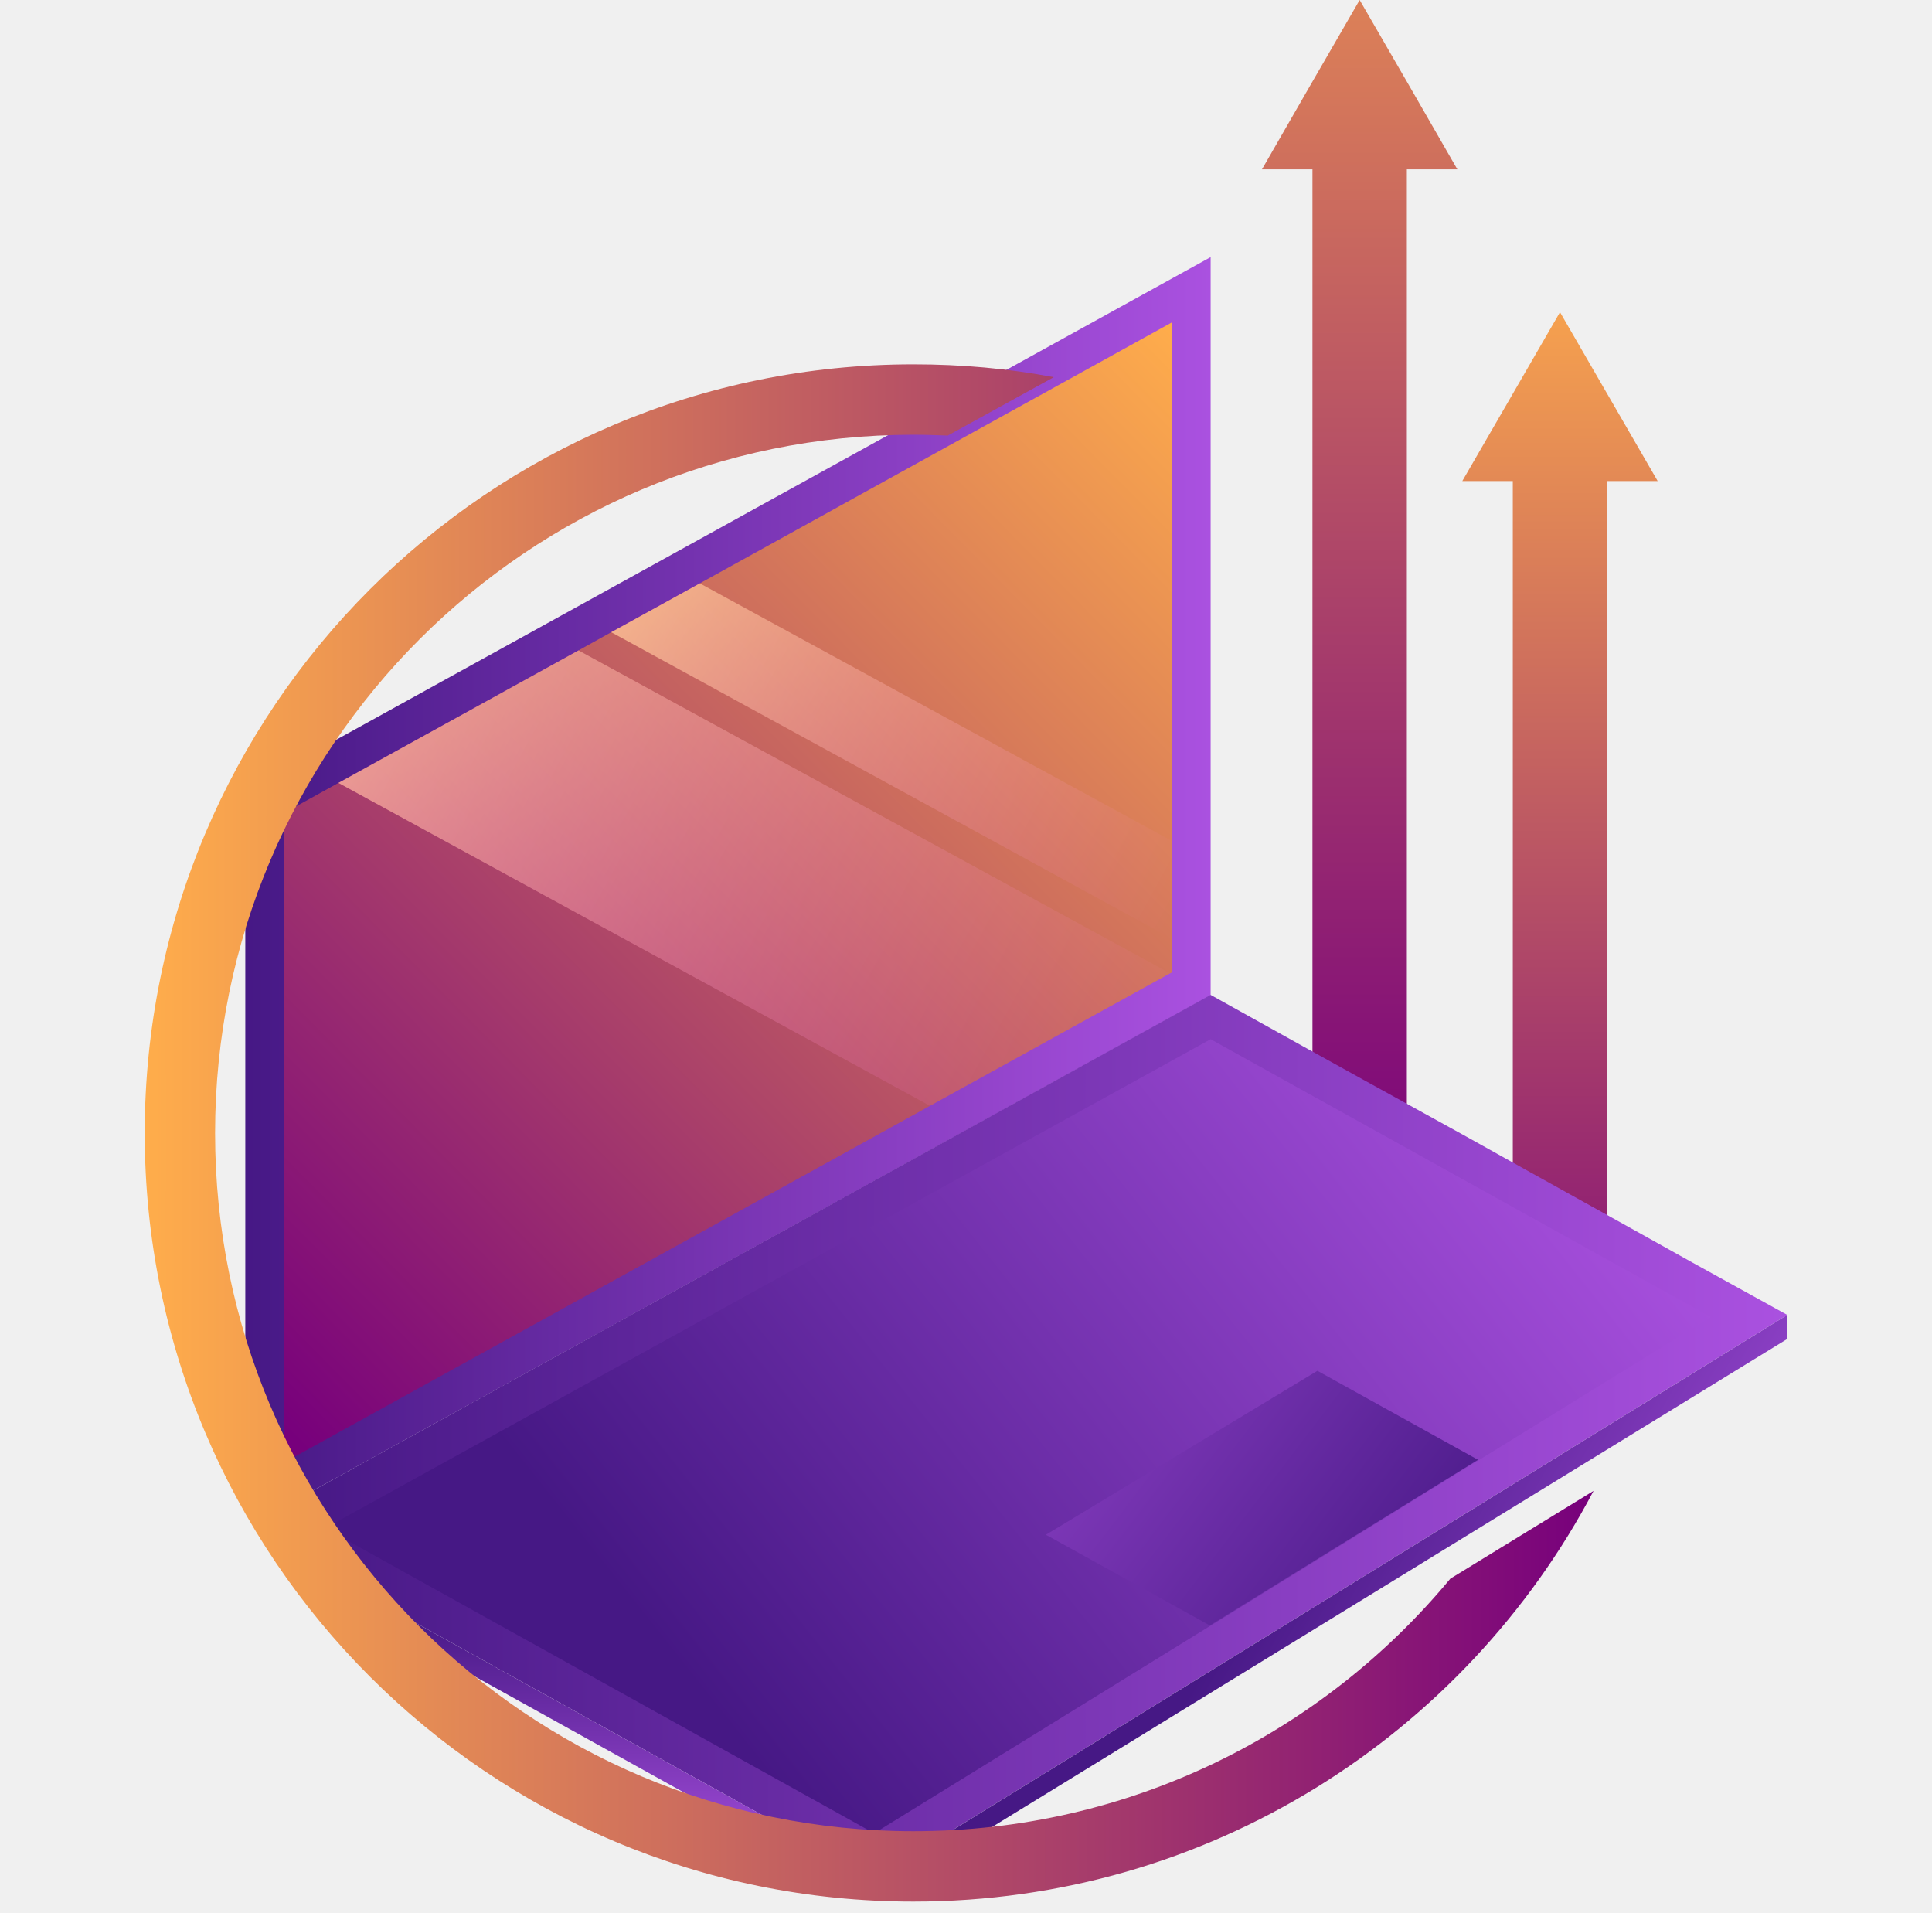
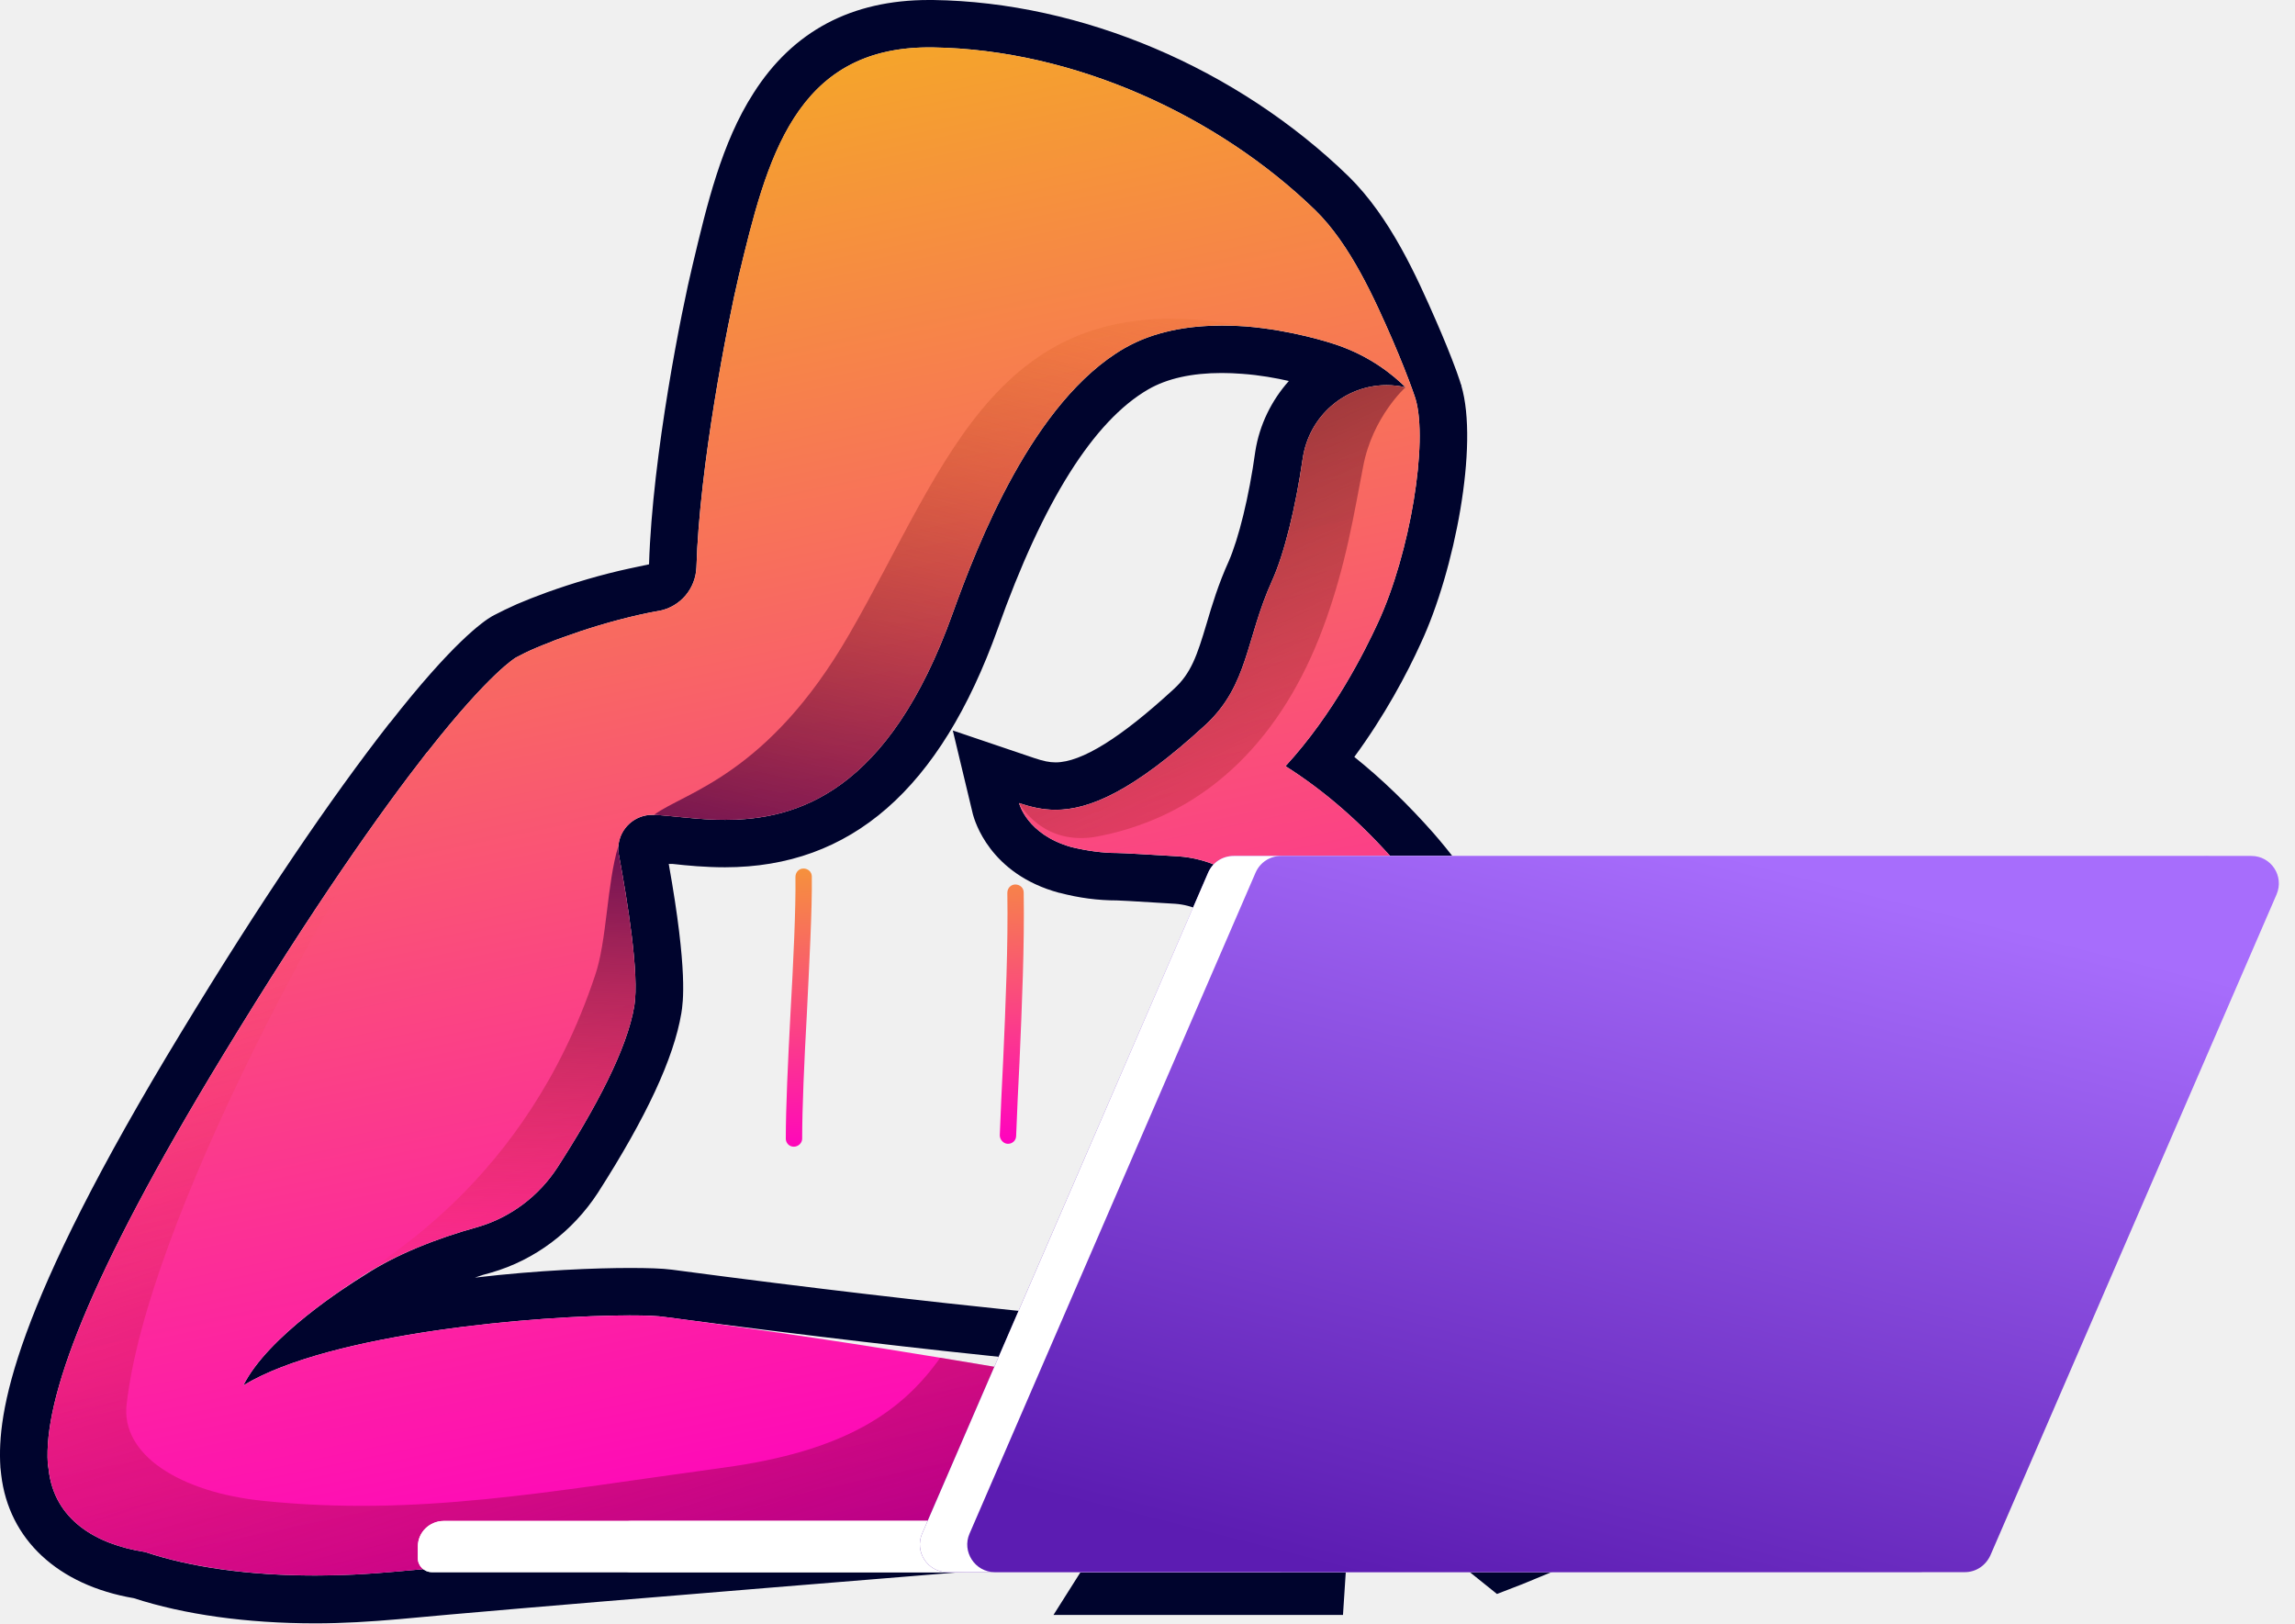
- <svg xmlns="http://www.w3.org/2000/svg" width="98" height="97" viewBox="0 0 98 97" fill="none">
-   <path d="M71.446 4.283L68.968 0L66.49 4.283L64.013 8.588H66.574V62.09H71.362V8.588H73.924L71.446 4.283Z" fill="url(#paint0_linear_3307_660)" />
-   <path d="M81.607 20.115L79.13 15.832L76.652 20.115L74.174 24.398H76.736V68.955H81.523V24.398H84.085L81.607 20.115Z" fill="url(#paint1_linear_3307_660)" />
-   <path d="M61.409 13.04V50.478L14.102 76.578L12.443 75.066V40.063L61.409 13.04Z" fill="url(#paint2_linear_3307_660)" />
-   <path d="M59.435 16.356V49.322L59.351 49.364L47.172 56.084L14.396 74.183V41.238L17.167 39.706L29.346 32.986L31.005 32.063L35.498 29.585L59.435 16.356Z" fill="url(#paint3_linear_3307_660)" />
-   <path d="M90.658 66.688L45.849 94.341L42.595 94.236L17.881 80.525L18.133 80.273L14.101 76.577L61.408 50.456L66.049 53.039L69.156 54.761L74.406 57.659L77.492 59.38L82.742 62.299L85.828 64.021L90.658 66.688Z" fill="url(#paint4_linear_3307_660)" />
-   <path d="M16.496 77.503L61.41 52.705L86.775 66.794L44.339 92.978L16.496 77.503Z" fill="url(#paint5_linear_3307_660)" />
-   <path d="M53.052 77.837L66.826 69.522L74.973 74.036L61.367 82.435L53.052 77.837Z" fill="url(#paint6_linear_3307_660)" />
-   <path d="M42.595 94.237L40.58 94.174L17.189 81.197L17.881 80.525L42.595 94.237Z" fill="url(#paint7_linear_3307_660)" />
-   <path d="M90.659 66.689V67.906L47.509 94.384L45.851 94.342L90.659 66.689Z" fill="url(#paint8_linear_3307_660)" />
-   <path style="mix-blend-mode:screen" d="M59.35 49.365L47.172 56.084L17.166 39.706L29.345 32.987L59.35 49.365Z" fill="url(#paint9_linear_3307_660)" />
-   <path style="mix-blend-mode:screen" d="M59.436 42.646V46.888V47.602L31.005 32.064L35.499 29.586L59.436 42.646Z" fill="url(#paint10_linear_3307_660)" />
-   <path d="M46.333 92.872C26.764 92.872 10.91 77.019 10.91 57.47C10.91 37.901 26.764 22.048 46.333 22.048C46.921 22.048 47.488 22.069 48.076 22.09L53.451 19.129C51.142 18.688 48.769 18.478 46.333 18.478C24.79 18.478 7.341 35.927 7.341 57.47C7.341 78.993 24.79 96.442 46.333 96.442C61.304 96.442 74.302 88.001 80.832 75.612L73.567 80.064C67.079 87.896 57.294 92.872 46.333 92.872Z" fill="url(#paint11_linear_3307_660)" />
+ <svg xmlns="http://www.w3.org/2000/svg" width="123" height="87" viewBox="0 0 123 87" fill="none">
+   <path fill-rule="evenodd" clip-rule="evenodd" d="M40.384 4.992C38.675 7.645 37.888 10.973 37.123 14.189C36.561 16.483 34.964 24.375 34.785 30.244C34.44 30.319 34.087 30.394 33.728 30.469C32.266 30.784 30.737 31.234 29.298 31.751C29.013 31.856 28.736 31.961 28.466 32.066C28.211 32.171 27.956 32.276 27.701 32.38C27.252 32.583 26.824 32.785 26.442 32.988L26.419 33.01H26.397C25.857 33.325 24.238 34.472 20.91 38.722L20.888 38.744L20.865 38.767C17.717 42.792 13.962 48.323 9.757 55.249C0.65 70.203 -0.159 75.734 0.02 78.613V78.635C0.035 78.785 0.05 78.92 0.065 79.04C0.47 82.503 3.101 84.954 7.171 85.651C9.87 86.528 13.22 87 16.908 87C18.347 87 19.854 86.91 21.383 86.775C22.17 86.708 23.091 86.618 24.103 86.528C33.548 85.696 51.289 84.279 51.469 84.257L52.211 84.189L52.819 83.74C62.51 76.341 63.005 74.947 63.252 74.273L64.399 71.125L61.049 70.855C60.959 70.855 51.559 70.113 35.999 68.044C35.481 67.977 34.717 67.954 33.75 67.954C31.996 67.954 28.893 68.066 25.453 68.471C25.737 68.366 26.03 68.276 26.33 68.201C28.668 67.527 30.692 65.998 32.041 63.929C34.65 59.859 36.111 56.711 36.516 54.305C36.606 53.743 36.876 52.079 35.841 46.3C35.916 46.3 35.984 46.3 36.044 46.3C36.831 46.389 37.798 46.48 38.855 46.48C45.6 46.48 50.39 42.297 53.471 33.707C55.899 26.871 58.62 22.554 61.543 20.867C62.555 20.283 63.882 19.99 65.478 19.99C65.838 19.99 66.206 20.005 66.58 20.035C67.525 20.103 68.379 20.26 69.076 20.418C68.154 21.452 67.502 22.756 67.277 24.195C66.94 26.646 66.378 28.873 65.861 30.064C65.299 31.301 64.961 32.425 64.669 33.415C64.152 35.146 63.837 36.091 62.892 36.945C60.082 39.531 57.968 40.858 56.574 40.858C56.236 40.858 55.922 40.79 55.45 40.633L51.065 39.149L52.144 43.646C52.234 43.961 53.021 46.839 56.776 47.851H56.799C57.811 48.121 58.845 48.256 59.857 48.256C59.947 48.256 60.441 48.278 62.983 48.436C64.849 48.571 66.288 50.055 66.378 51.899C66.918 64.491 66.355 67.999 66.131 68.853C65.636 69.978 61.858 77.668 60.352 80.299C59.924 81.064 59.452 81.828 58.935 82.638L56.461 86.55H71.977L72.134 84.144C72.134 84.122 72.269 82.098 72.404 79.107C76.159 82.165 79.038 84.459 79.083 84.504L80.23 85.426L81.624 84.886C81.759 84.819 85.154 83.47 88.572 81.941C90.618 80.996 92.26 80.187 93.407 79.512C94.733 78.77 97.162 77.376 96.555 75.015C96.15 73.373 90.236 64.064 88.415 61.231C86.009 57.475 80.05 48.346 76.834 44.658C75.462 43.106 74.068 41.757 72.584 40.566C74.203 38.362 75.395 36.136 76.159 34.449C77.958 30.581 79.263 23.858 78.318 20.665V20.62L78.296 20.598C78.296 20.598 78.228 20.35 78.071 19.923C77.734 19.001 77.351 18.079 76.969 17.202C75.935 14.841 74.518 11.648 72.269 9.444C66.288 3.643 57.968 0.112 50.008 0C49.933 0 49.858 0 49.783 0C45.645 0 42.497 1.664 40.384 4.992ZM49.985 2.541C57.608 2.653 65.299 6.229 70.493 11.266C72.382 13.11 73.686 16.055 74.63 18.214C75.103 19.316 75.462 20.238 75.665 20.8C75.8 21.16 75.867 21.385 75.867 21.385C76.542 23.678 75.597 29.615 73.843 33.392C73.146 34.899 71.482 38.249 68.896 41.06C70.988 42.387 72.944 44.073 74.923 46.344C80.005 52.146 93.721 74.16 94.081 75.622C94.441 77.061 80.679 82.503 80.679 82.503C80.679 82.503 75.642 78.478 70.111 73.935C69.863 79.512 69.594 83.987 69.594 83.987H61.094C61.603 83.192 62.09 82.383 62.555 81.558C64.197 78.725 68.424 70.09 68.559 69.708C69.414 66.875 69.189 57.768 68.919 51.786C68.784 48.638 66.31 46.12 63.162 45.895C61.611 45.805 60.217 45.715 59.857 45.715C59.092 45.715 58.283 45.602 57.428 45.4C55.022 44.725 54.617 43.039 54.617 43.039C55.225 43.241 55.854 43.399 56.574 43.399C58.373 43.399 60.711 42.432 64.624 38.834C66.918 36.698 66.76 34.247 68.177 31.121C68.829 29.682 69.436 27.209 69.818 24.578C70.156 22.284 72.09 20.642 74.316 20.642C74.645 20.642 74.983 20.68 75.328 20.755C74.675 20.103 73.461 19.113 71.707 18.506C71.257 18.349 69.234 17.697 66.783 17.494C66.363 17.465 65.928 17.45 65.478 17.45C63.724 17.45 61.858 17.742 60.262 18.664C55.36 21.497 52.391 29.165 51.065 32.853C47.624 42.477 42.7 43.938 38.855 43.938C37.37 43.938 36.066 43.714 35.054 43.669C35.024 43.669 34.994 43.669 34.964 43.669C33.997 43.669 33.21 44.411 33.143 45.333C33.128 45.483 33.136 45.64 33.166 45.805C33.638 48.323 34.267 52.236 33.997 53.9C33.615 56.239 31.884 59.454 29.882 62.557C28.893 64.086 27.386 65.233 25.633 65.75C23.361 66.38 21.225 67.234 19.539 68.336C18.594 68.921 14.367 71.597 13.04 74.25C17.695 71.417 28.916 70.495 33.75 70.495C34.605 70.495 35.257 70.517 35.661 70.585C51.469 72.676 60.869 73.418 60.869 73.418C60.374 74.767 51.267 81.716 51.267 81.716C51.267 81.716 33.458 83.155 23.878 83.987C22.867 84.077 21.945 84.167 21.135 84.234C19.666 84.369 18.257 84.437 16.908 84.437C13.31 84.437 10.184 83.987 7.778 83.177C5.147 82.773 2.899 81.446 2.606 78.748C2.591 78.642 2.576 78.538 2.561 78.433C2.337 74.97 4.675 68.516 11.938 56.576C16.818 48.548 20.393 43.511 22.867 40.341C22.882 40.326 22.897 40.311 22.912 40.296C26.285 36.001 27.656 35.236 27.656 35.236C27.949 35.079 28.308 34.899 28.736 34.719C28.945 34.629 29.17 34.539 29.41 34.449C29.65 34.344 29.905 34.247 30.175 34.157C31.344 33.73 32.783 33.28 34.29 32.943C34.62 32.868 34.957 32.8 35.302 32.74H35.324C36.471 32.515 37.281 31.549 37.325 30.402C37.483 25.005 38.989 17.337 39.597 14.774C41.081 8.635 42.565 2.541 49.783 2.541C49.843 2.541 49.91 2.541 49.985 2.541Z" fill="#00042D" />
+   <path d="M2.562 78.432C2.577 78.537 2.592 78.642 2.607 78.747C2.899 81.445 5.148 82.772 7.779 83.176C11.085 84.278 15.784 84.728 21.136 84.233C21.945 84.166 22.867 84.076 23.879 83.986C33.459 83.154 51.268 81.715 51.268 81.715C51.268 81.715 60.375 76.003 60.87 74.654C60.87 74.654 59.543 74.362 57.047 73.912C55.36 73.597 53.134 73.215 50.391 72.765C46.456 72.113 41.486 71.349 35.662 70.584C33.076 70.224 18.505 70.921 13.041 74.249C14.368 71.596 18.595 68.92 19.539 68.313C21.226 67.234 23.362 66.379 25.633 65.749C27.387 65.232 28.894 64.085 29.883 62.556C31.884 59.453 33.616 56.238 33.998 53.899C34.268 52.235 33.638 48.322 33.166 45.804C33.136 45.639 33.129 45.482 33.144 45.332C33.234 44.387 34.043 43.623 35.055 43.668C38.698 43.848 46.298 46.186 51.065 32.852C52.392 29.164 55.36 21.496 60.262 18.663C62.264 17.516 64.67 17.336 66.783 17.494C69.234 17.696 71.258 18.348 71.708 18.506C73.462 19.113 74.676 20.102 75.328 20.754C74.984 20.679 74.646 20.642 74.316 20.642C72.09 20.642 70.156 22.283 69.819 24.577C69.437 27.208 68.83 29.681 68.178 31.12C66.761 34.246 66.918 36.697 64.625 38.833C59.16 43.87 56.732 43.758 54.618 43.038C54.618 43.038 55.023 44.725 57.429 45.399C58.283 45.602 59.093 45.714 59.858 45.714C60.217 45.714 61.611 45.804 63.163 45.894C66.311 46.119 68.785 48.637 68.92 51.785C69.189 57.767 69.414 66.874 68.56 69.707C68.425 70.089 64.198 78.724 62.556 81.557C62.091 82.382 61.604 83.191 61.094 83.986H69.594C69.594 83.986 69.864 79.511 70.111 73.934C75.643 78.477 80.68 82.502 80.68 82.502C80.68 82.502 94.442 77.06 94.082 75.621C93.722 74.159 80.005 52.145 74.924 46.344C72.945 44.072 70.988 42.386 68.897 41.059C71.483 38.249 73.147 34.898 73.844 33.392C75.598 29.614 76.543 23.677 75.868 21.384C75.868 21.384 75.8 21.159 75.665 20.799C75.463 20.237 75.103 19.315 74.631 18.213C73.687 16.054 72.382 13.109 70.494 11.265C65.299 6.228 57.609 2.653 49.986 2.54C42.588 2.428 41.081 8.566 39.597 14.773C38.99 17.336 37.484 25.004 37.326 30.401C37.281 31.548 36.472 32.514 35.325 32.739H35.302C34.958 32.799 34.62 32.867 34.291 32.942C32.784 33.279 31.345 33.729 30.175 34.156C29.906 34.246 29.651 34.343 29.411 34.448C29.171 34.538 28.946 34.628 28.736 34.718C28.309 34.898 27.949 35.078 27.657 35.235C27.657 35.235 26.285 36 22.912 40.295C22.897 40.31 22.882 40.325 22.867 40.34C20.394 43.51 16.819 48.547 11.939 56.575C4.676 68.515 2.337 74.969 2.562 78.432Z" fill="url(#paint0_linear_3307_608)" />
+   <path style="mix-blend-mode:multiply" d="M19.539 68.336C21.225 67.234 23.362 66.379 25.633 65.75C27.387 65.233 28.893 64.086 29.883 62.557C31.884 59.453 33.615 56.238 33.998 53.899C34.267 52.235 33.638 48.323 33.166 45.804C33.136 45.639 33.128 45.482 33.143 45.332C32.514 47.378 32.536 50.437 31.884 52.303C28.151 63.501 20.213 67.526 19.539 68.336Z" fill="url(#paint1_linear_3307_608)" />
+   <path style="mix-blend-mode:multiply" d="M2.562 78.433C2.577 78.538 2.592 78.643 2.607 78.748C2.899 81.447 5.148 82.773 7.779 83.178C11.084 84.28 15.784 84.73 21.136 84.235C21.945 84.167 22.867 84.077 23.879 83.987C33.458 83.156 51.267 81.716 51.267 81.716C51.267 81.716 54.82 76.904 57.046 73.913C55.36 73.599 53.134 73.216 50.39 72.767C48.322 75.69 45.241 77.781 38.765 78.658C29.343 79.94 22.372 81.289 14.097 80.435C9.69 79.985 6.452 77.984 6.789 75.24C7.891 65.549 17.785 47.402 22.867 40.341C20.393 43.512 16.818 48.549 11.939 56.577C4.676 68.517 2.337 74.97 2.562 78.433Z" fill="url(#paint2_linear_3307_608)" />
+   <path d="M77.959 84.255H33.818C33.233 84.255 32.761 83.783 32.761 83.199V82.547C32.761 81.962 33.233 81.512 33.818 81.512H77.959C78.543 81.512 79.016 81.962 79.016 82.547V83.199C79.016 83.783 78.543 84.255 77.959 84.255Z" fill="white" />
+   <path d="M68.626 84.255H23.136C22.732 84.255 22.394 83.918 22.394 83.513V82.884C22.394 82.119 23.024 81.512 23.788 81.512H68.626C68.641 81.512 68.649 81.512 68.649 81.512V84.233C68.649 84.248 68.641 84.255 68.626 84.255Z" fill="white" />
+   <path d="M68.626 84.255H23.136C22.732 84.255 22.394 83.918 22.394 83.513V82.884C22.394 82.119 23.024 81.512 23.788 81.512H68.626C68.641 81.512 68.649 81.512 68.649 81.512V84.233C68.649 84.248 68.641 84.255 68.626 84.255Z" fill="white" />
+   <path d="M102.761 84.256H50.772C49.715 84.256 48.996 83.155 49.423 82.188L64.759 46.749C65.006 46.209 65.523 45.872 66.13 45.872H118.119C119.176 45.872 119.895 46.951 119.468 47.941L104.132 83.357C103.885 83.897 103.368 84.256 102.761 84.256Z" fill="url(#paint3_linear_3307_608)" />
+   <path d="M102.761 84.256H50.772C49.715 84.256 48.996 83.155 49.423 82.188L64.759 46.749C65.006 46.209 65.523 45.872 66.13 45.872H118.119C119.176 45.872 119.895 46.951 119.468 47.941L104.132 83.357C103.885 83.897 103.368 84.256 102.761 84.256Z" fill="white" />
+   <path d="M105.302 84.256H53.313C52.257 84.256 51.537 83.155 51.964 82.188L67.3 46.749C67.547 46.209 68.065 45.872 68.672 45.872H120.66C121.717 45.872 122.437 46.951 122.01 47.941L106.674 83.357C106.426 83.897 105.909 84.256 105.302 84.256Z" fill="url(#paint4_linear_3307_608)" />
+   <path style="mix-blend-mode:multiply" d="M54.618 43.039C54.618 43.039 55.877 45.423 58.891 44.816C64.962 43.624 68.807 39.239 70.876 33.73C72.157 30.334 72.607 27.276 73.057 25.005C73.552 22.352 75.328 20.755 75.328 20.755C74.983 20.68 74.646 20.643 74.316 20.643C72.09 20.643 70.156 22.284 69.819 24.578C69.437 27.209 68.829 29.682 68.177 31.121C66.761 34.247 66.918 36.698 64.625 38.834C59.16 43.871 56.732 43.759 54.618 43.039Z" fill="url(#paint5_linear_3307_608)" />
+   <path style="mix-blend-mode:multiply" d="M35.055 43.668C38.698 43.848 46.298 46.186 51.065 32.852C52.392 29.164 55.36 21.496 60.262 18.663C62.263 17.516 64.669 17.336 66.783 17.494C53.494 14.93 50.863 24.734 45.511 33.999C41.149 41.554 36.696 42.454 35.055 43.668Z" fill="url(#paint6_linear_3307_608)" />
+   <path d="M42.362 54.372C42.52 51.584 42.655 48.728 42.632 46.997C42.632 46.749 42.812 46.547 43.059 46.547C43.307 46.547 43.509 46.727 43.509 46.974C43.532 48.751 43.374 51.629 43.239 54.417C43.104 56.846 42.992 59.387 42.992 61.028C42.992 61.253 42.789 61.455 42.542 61.455C42.295 61.455 42.115 61.253 42.115 61.028C42.115 59.364 42.227 56.936 42.362 54.372Z" fill="url(#paint7_linear_3307_608)" />
+   <path d="M53.988 47.852C53.988 47.605 54.168 47.402 54.415 47.402C54.662 47.402 54.865 47.582 54.865 47.83C54.91 50.663 54.775 53.834 54.64 56.914C54.572 58.286 54.505 59.612 54.46 60.872C54.46 61.119 54.258 61.299 54.033 61.299C54.033 61.299 54.025 61.299 54.01 61.299C53.785 61.299 53.583 61.074 53.583 60.849C53.628 59.568 53.695 58.241 53.763 56.869C53.898 53.811 54.033 50.663 53.988 47.852Z" fill="url(#paint8_linear_3307_608)" />
  <defs>
-     <linearGradient id="paint0_linear_3307_660" x1="263.53" y1="-21.238" x2="263.53" y2="61.707" gradientUnits="userSpaceOnUse">
-       <stop stop-color="#FFAD4B" />
-       <stop offset="1" stop-color="#77007C" />
+     <linearGradient id="paint0_linear_3307_608" x1="99.345" y1="71.359" x2="82.687" y2="-8.341" gradientUnits="userSpaceOnUse">
+       <stop stop-color="#FF00C1" />
+       <stop offset="1" stop-color="#F4AC24" />
    </linearGradient>
-     <linearGradient id="paint1_linear_3307_660" x1="221.629" y1="11.351" x2="221.629" y2="74.347" gradientUnits="userSpaceOnUse">
-       <stop stop-color="#FFAD4B" />
-       <stop offset="1" stop-color="#77007C" />
+     <linearGradient id="paint1_linear_3307_608" x1="44.917" y1="70.798" x2="46.052" y2="44.45" gradientUnits="userSpaceOnUse">
+       <stop stop-color="#F4D63B" stop-opacity="0" />
+       <stop offset="1" stop-color="#5C1CB2" />
    </linearGradient>
-     <linearGradient id="paint2_linear_3307_660" x1="12.437" y1="13.039" x2="61.404" y2="13.039" gradientUnits="userSpaceOnUse">
-       <stop stop-color="#461885" />
-       <stop offset="1" stop-color="#AA51E0" />
+     <linearGradient id="paint2_linear_3307_608" x1="1.733" y1="52.923" x2="22.169" y2="115.868" gradientUnits="userSpaceOnUse">
+       <stop stop-color="#F4D63B" stop-opacity="0" />
+       <stop offset="1" stop-color="#5C1CB2" />
    </linearGradient>
-     <linearGradient id="paint3_linear_3307_660" x1="95.639" y1="52.784" x2="44.753" y2="103.158" gradientUnits="userSpaceOnUse">
-       <stop stop-color="#FFAD4B" />
-       <stop offset="1" stop-color="#77007C" />
+     <linearGradient id="paint3_linear_3307_608" x1="74.974" y1="41.92" x2="64.506" y2="82.954" gradientUnits="userSpaceOnUse">
+       <stop stop-color="#A76DFC" />
+       <stop offset="1" stop-color="#5C1CB2" />
    </linearGradient>
-     <linearGradient id="paint4_linear_3307_660" x1="14.099" y1="50.458" x2="90.653" y2="50.458" gradientUnits="userSpaceOnUse">
-       <stop stop-color="#461885" />
-       <stop offset="1" stop-color="#AA51E0" />
+     <linearGradient id="paint4_linear_3307_608" x1="77.516" y1="41.92" x2="67.048" y2="82.954" gradientUnits="userSpaceOnUse">
+       <stop stop-color="#A76DFC" />
+       <stop offset="1" stop-color="#5C1CB2" />
    </linearGradient>
-     <linearGradient id="paint5_linear_3307_660" x1="92.153" y1="69.947" x2="49.706" y2="103.681" gradientUnits="userSpaceOnUse">
-       <stop stop-color="#AA51E0" />
-       <stop offset="1" stop-color="#461885" />
+     <linearGradient id="paint5_linear_3307_608" x1="92.775" y1="51.214" x2="72.746" y2="6.054" gradientUnits="userSpaceOnUse">
+       <stop stop-color="#F4D63B" stop-opacity="0" />
+       <stop offset="1" stop-color="#5C1CB2" />
    </linearGradient>
-     <linearGradient id="paint6_linear_3307_660" x1="48.918" y1="55.133" x2="77.804" y2="77.121" gradientUnits="userSpaceOnUse">
-       <stop stop-color="#AA51E0" />
-       <stop offset="1" stop-color="#461885" />
+     <linearGradient id="paint6_linear_3307_608" x1="42.021" y1="6.149" x2="32.626" y2="47.891" gradientUnits="userSpaceOnUse">
+       <stop stop-color="#F4D63B" stop-opacity="0" />
+       <stop offset="1" stop-color="#5C1CB2" />
    </linearGradient>
-     <linearGradient id="paint7_linear_3307_660" x1="26.183" y1="95.148" x2="26.183" y2="81.839" gradientUnits="userSpaceOnUse">
-       <stop stop-color="#AA51E0" />
-       <stop offset="1" stop-color="#461885" />
+     <linearGradient id="paint7_linear_3307_608" x1="-37.279" y1="48.686" x2="-36.116" y2="67.186" gradientUnits="userSpaceOnUse">
+       <stop stop-color="#F4AC24" />
+       <stop offset="1" stop-color="#FF00C1" />
    </linearGradient>
-     <linearGradient id="paint8_linear_3307_660" x1="72.927" y1="64.415" x2="94.494" y2="77.061" gradientUnits="userSpaceOnUse">
-       <stop stop-color="#461885" />
-       <stop offset="1" stop-color="#AA51E0" />
-     </linearGradient>
-     <linearGradient id="paint9_linear_3307_660" x1="18.459" y1="18.606" x2="65.745" y2="44.613" gradientUnits="userSpaceOnUse">
-       <stop stop-color="#FFAD4B" />
-       <stop offset="1" stop-color="#77007C" stop-opacity="0" />
-     </linearGradient>
-     <linearGradient id="paint10_linear_3307_660" x1="32.09" y1="19.213" x2="65.116" y2="37.378" gradientUnits="userSpaceOnUse">
-       <stop stop-color="#FFAD4B" />
-       <stop offset="1" stop-color="#77007C" stop-opacity="0" />
-     </linearGradient>
-     <linearGradient id="paint11_linear_3307_660" x1="7.345" y1="18.47" x2="80.832" y2="18.47" gradientUnits="userSpaceOnUse">
-       <stop stop-color="#FFAD4B" />
-       <stop offset="1" stop-color="#77007C" />
+     <linearGradient id="paint8_linear_3307_608" x1="-21.964" y1="47.721" x2="-20.801" y2="66.212" gradientUnits="userSpaceOnUse">
+       <stop stop-color="#F4AC24" />
+       <stop offset="1" stop-color="#FF00C1" />
    </linearGradient>
  </defs>
</svg>
